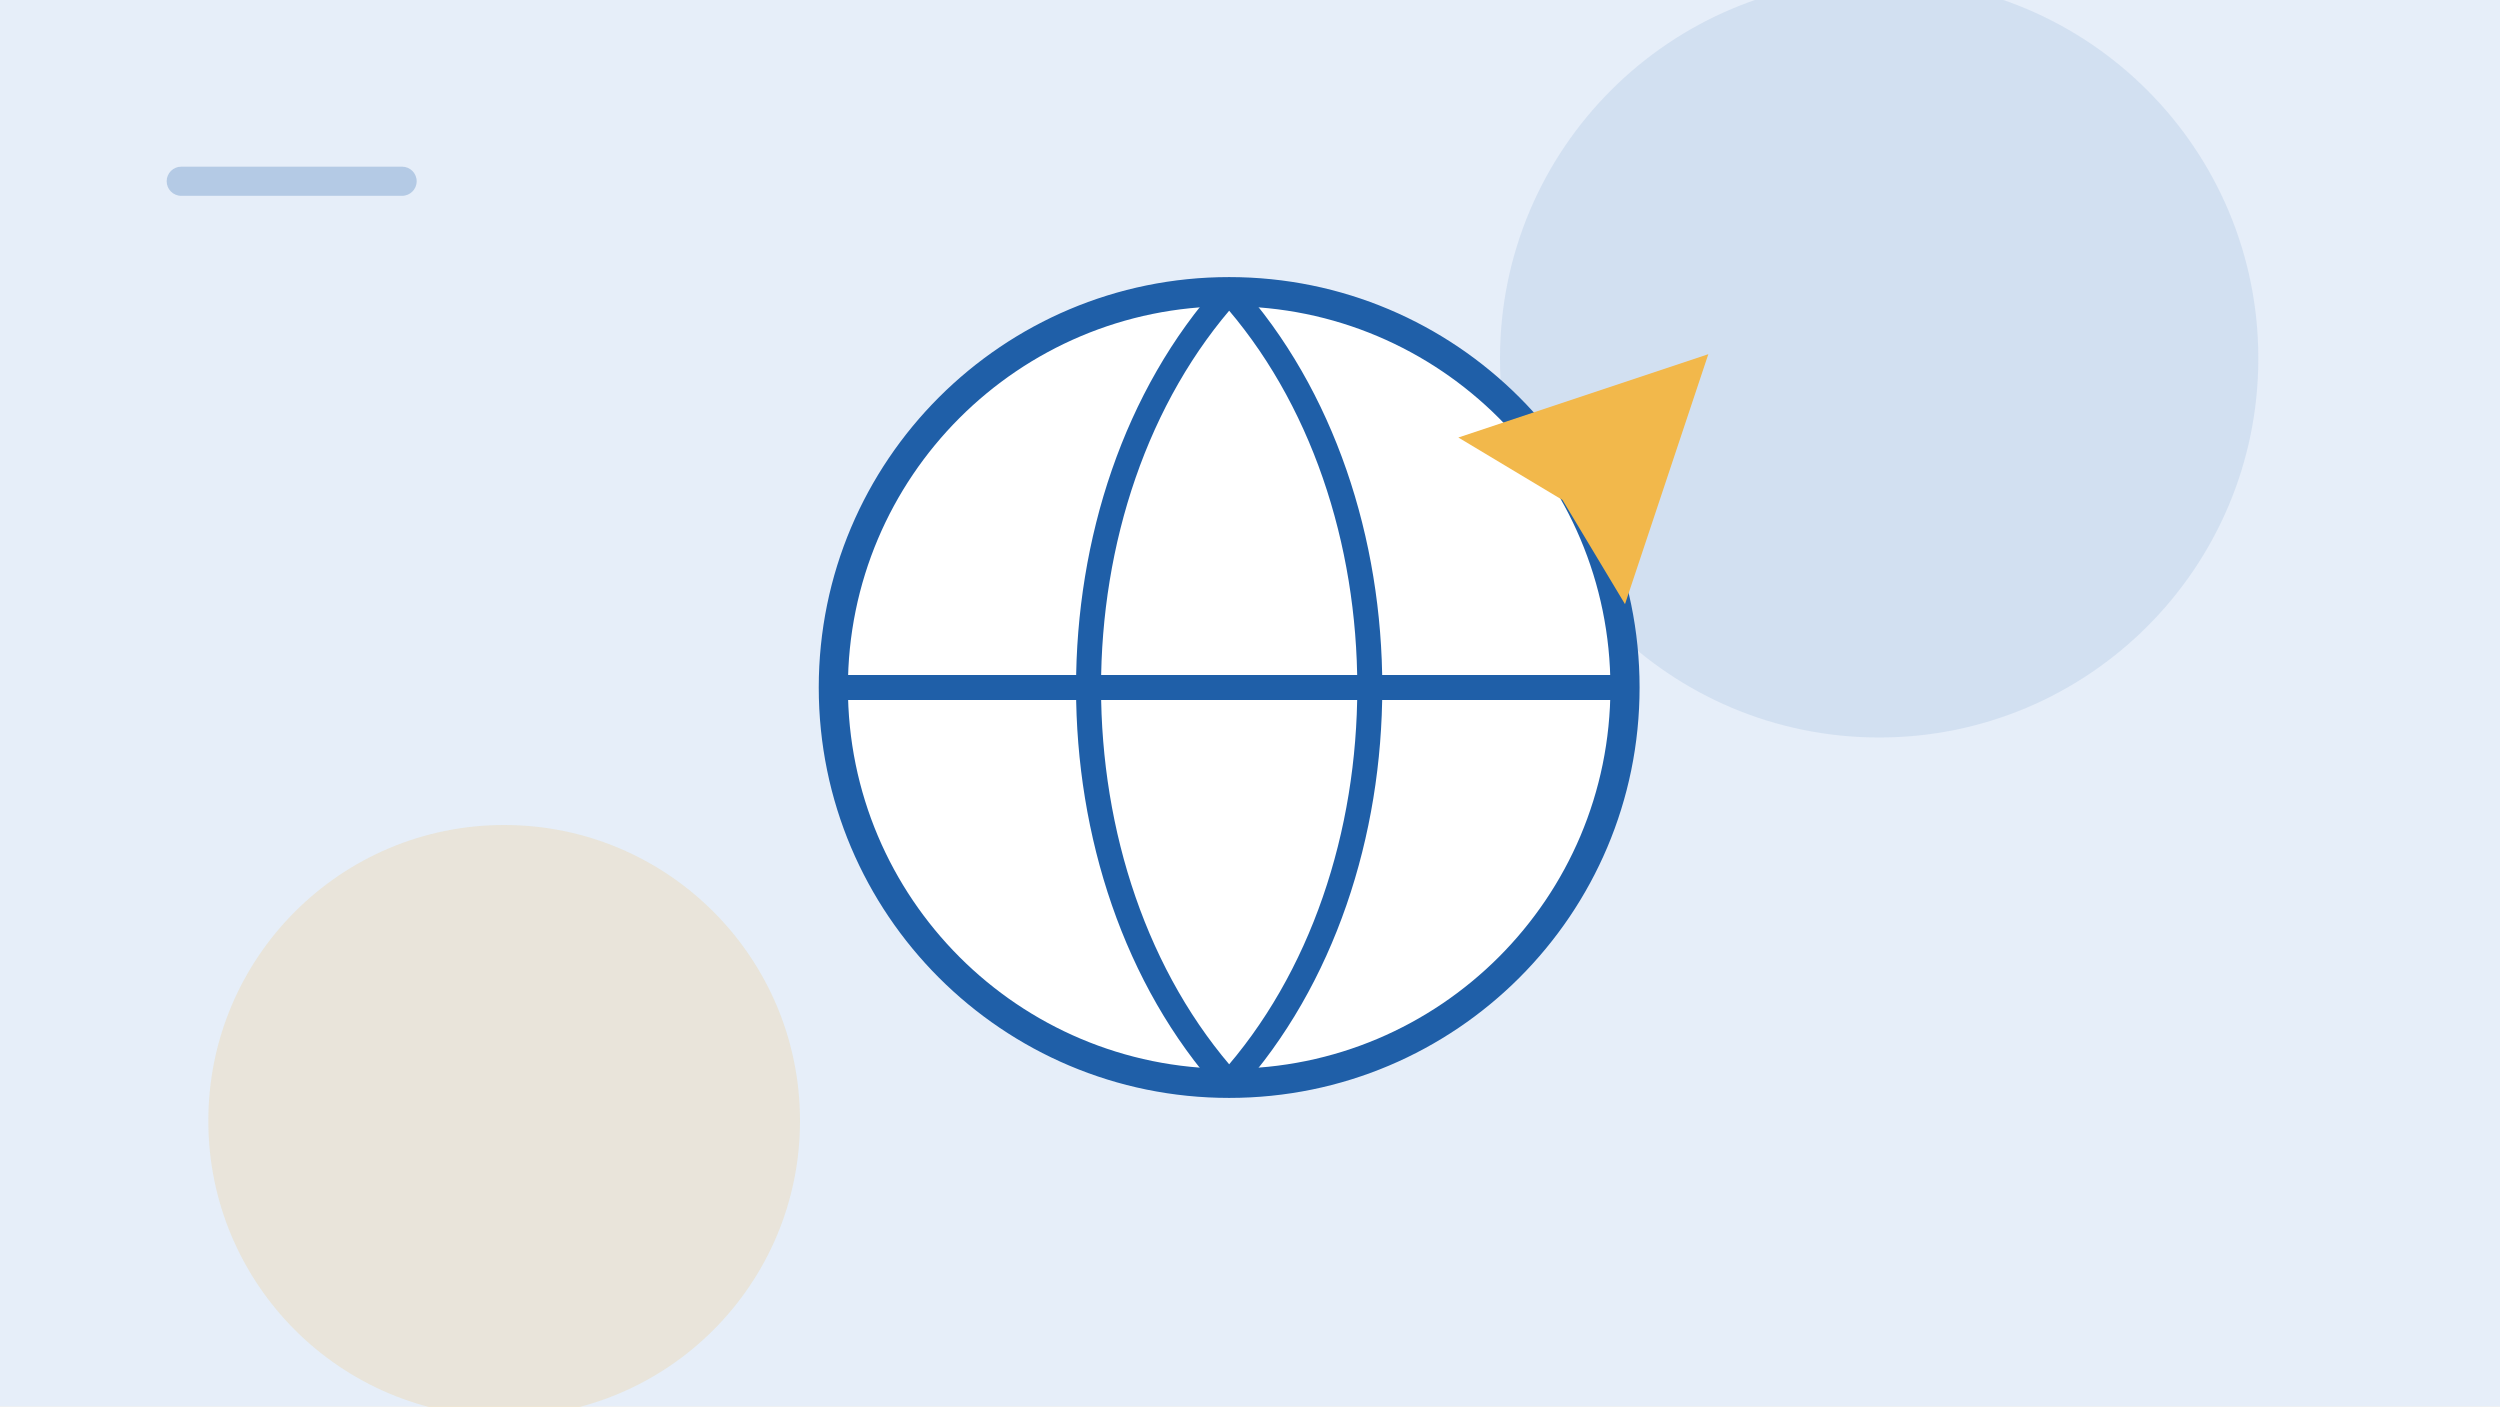
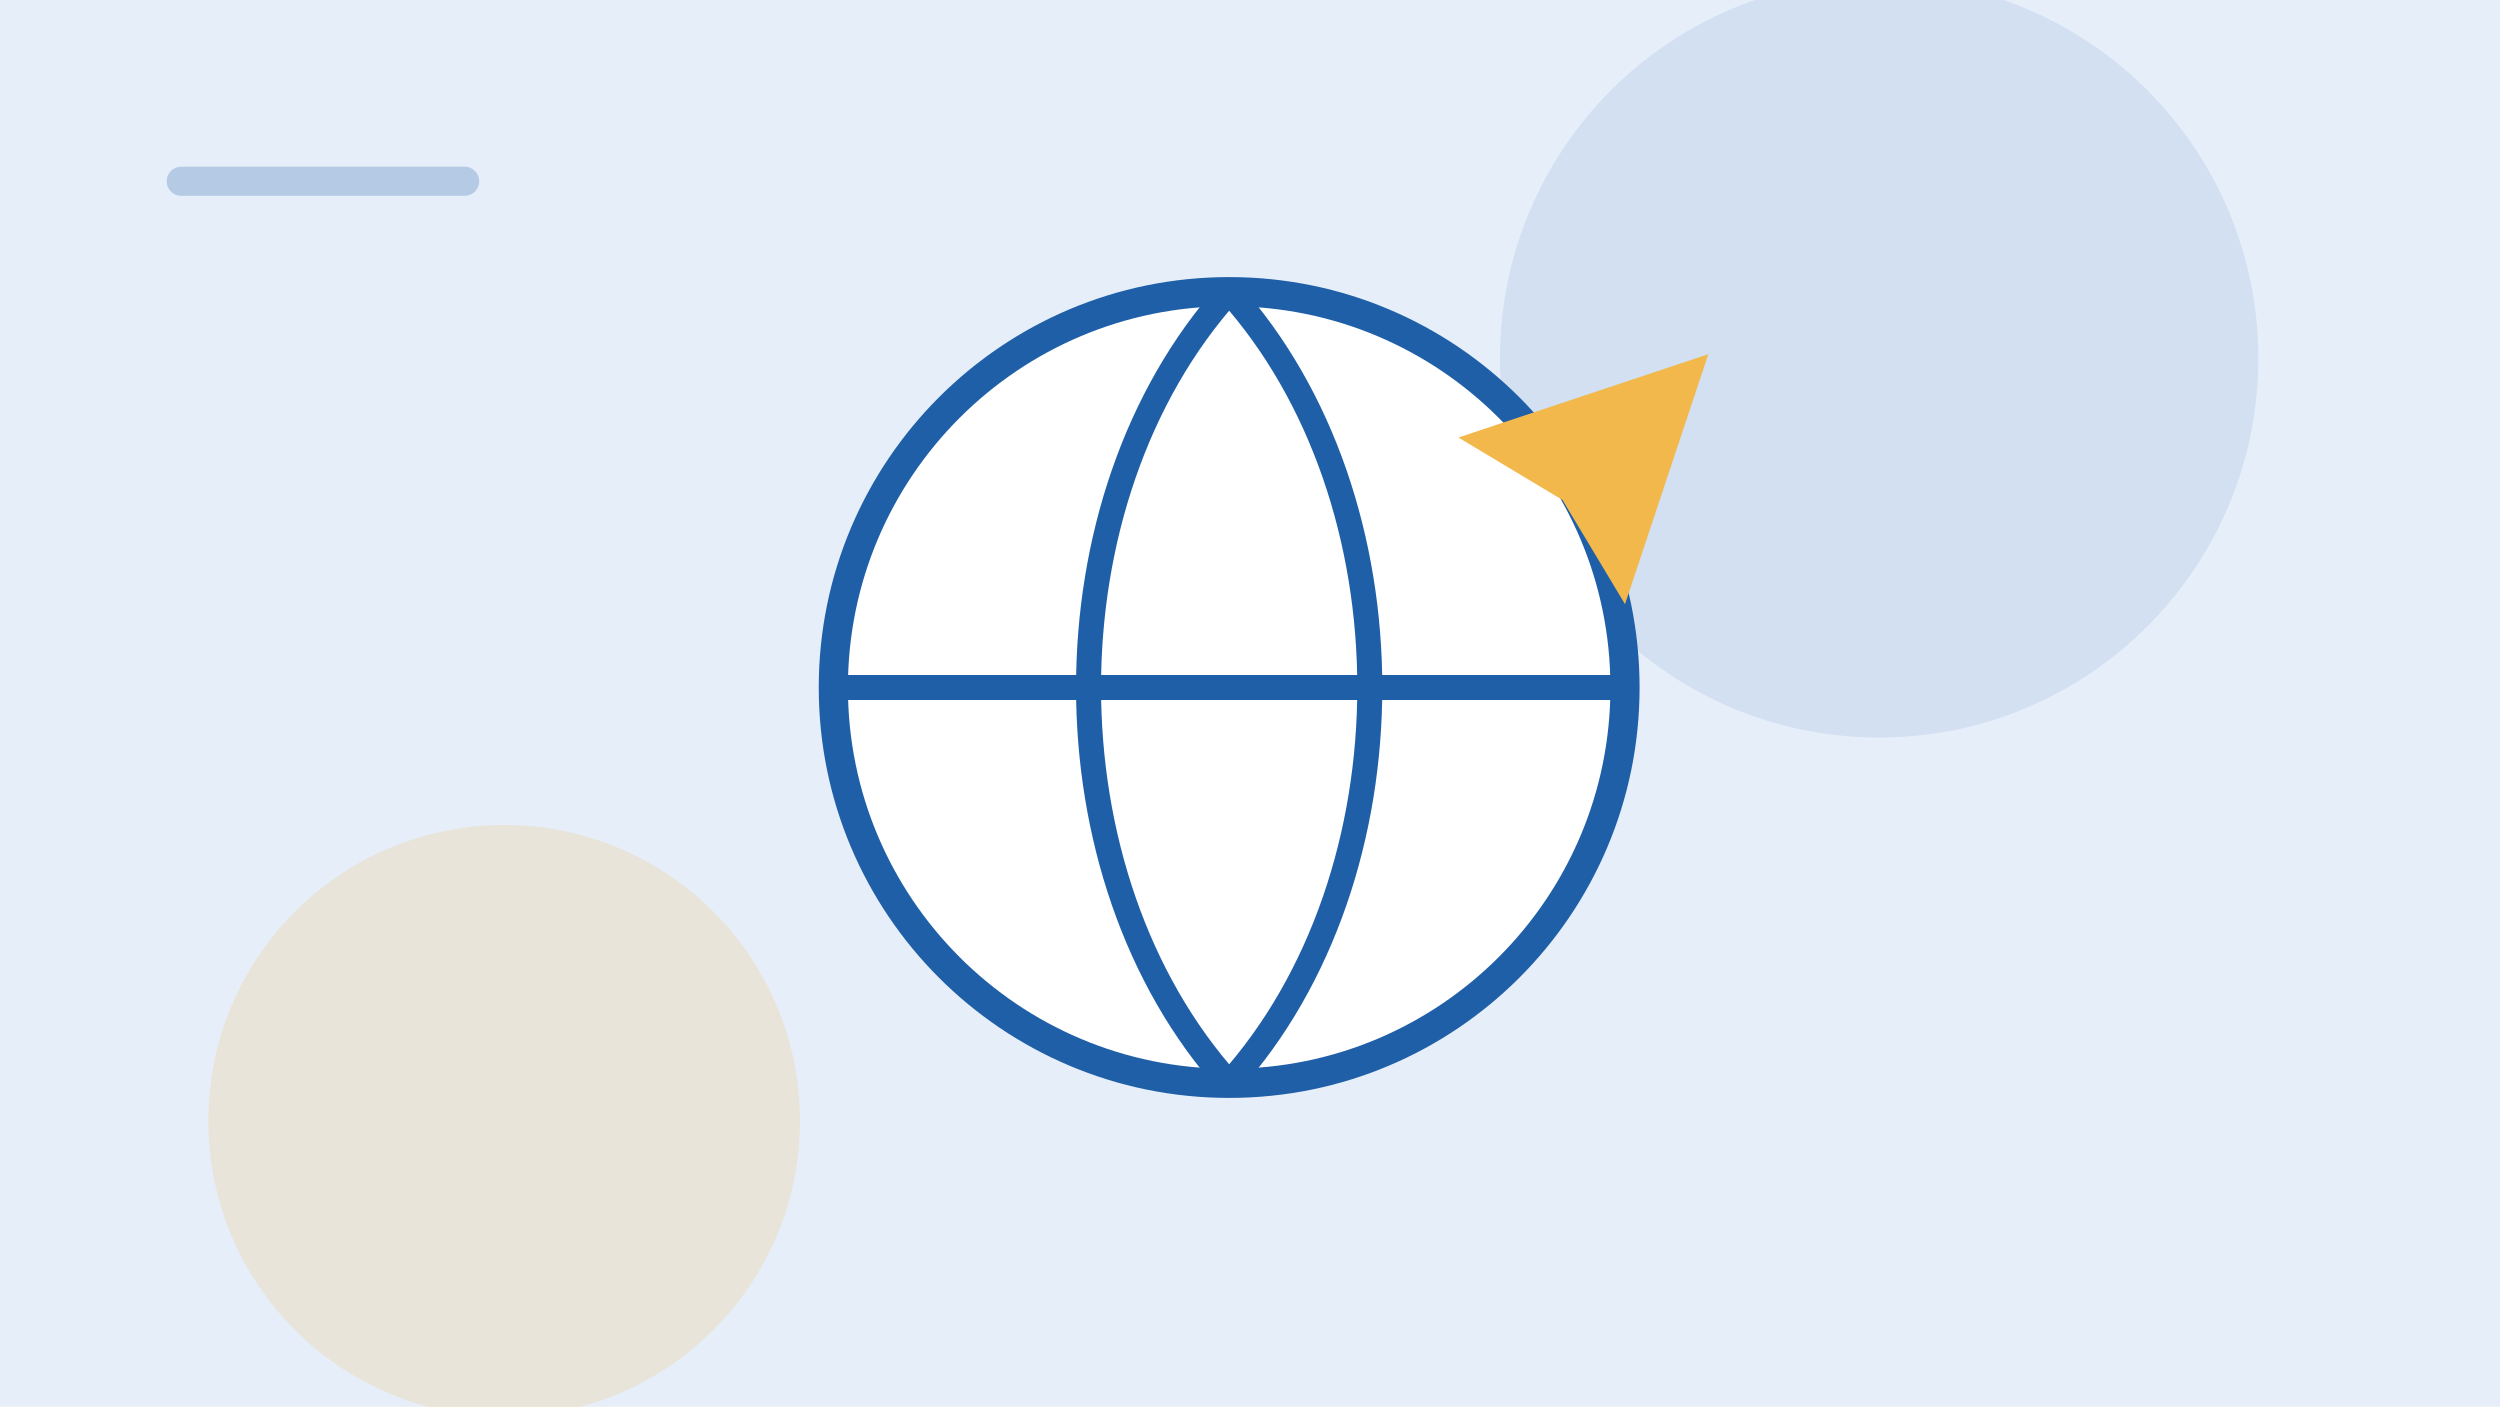
<svg xmlns="http://www.w3.org/2000/svg" viewBox="0 0 1200 675" role="img" aria-label="Du lịch Việt Nam">
  <rect width="1200" height="675" fill="#E6EEF9" />
  <circle cx="902" cy="172" r="182" fill="#1F5FA8" opacity=".10" />
  <circle cx="242" cy="538" r="142" fill="#F2B84B" opacity=".18" />
-   <rect x="80" y="80" width="120" height="14" rx="7" fill="#1F5FA8" opacity=".25" />
+   <rect x="80" y="80" width="150" height="14" rx="7" fill="#1F5FA8" opacity=".25" />
  <circle cx="590" cy="330" r="190" fill="#fff" stroke="#1F5FA8" stroke-width="14" />
  <path d="M400 330h380M590 140c90 100 90 280 0 380M590 140c-90 100-90 280 0 380" stroke="#1F5FA8" stroke-width="12" fill="none" />
  <path d="M700 210l120-40-40 120-30-50z" fill="#F2B84B" />
</svg>
